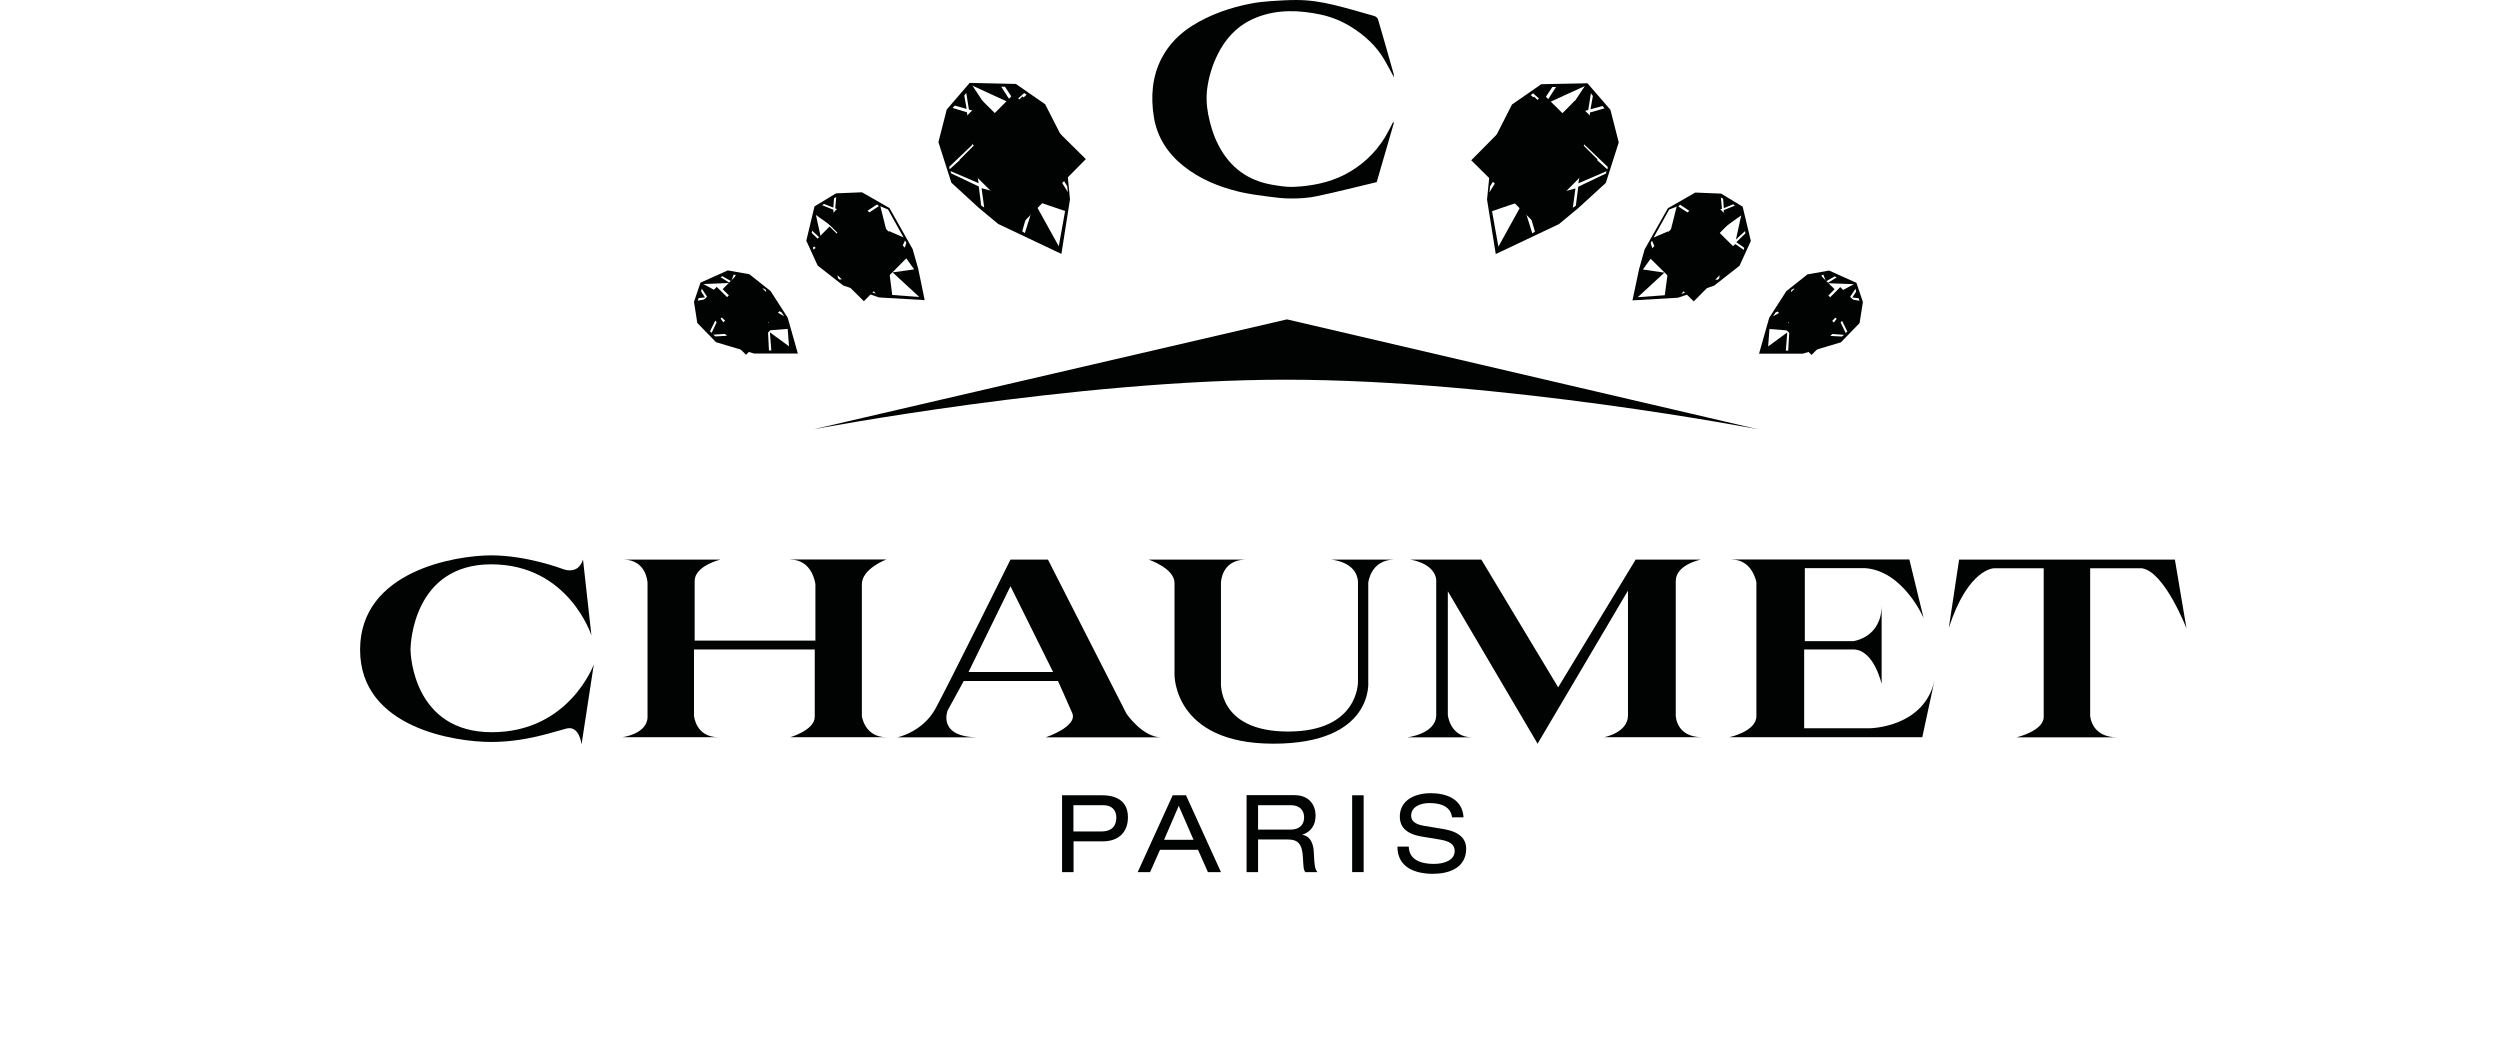
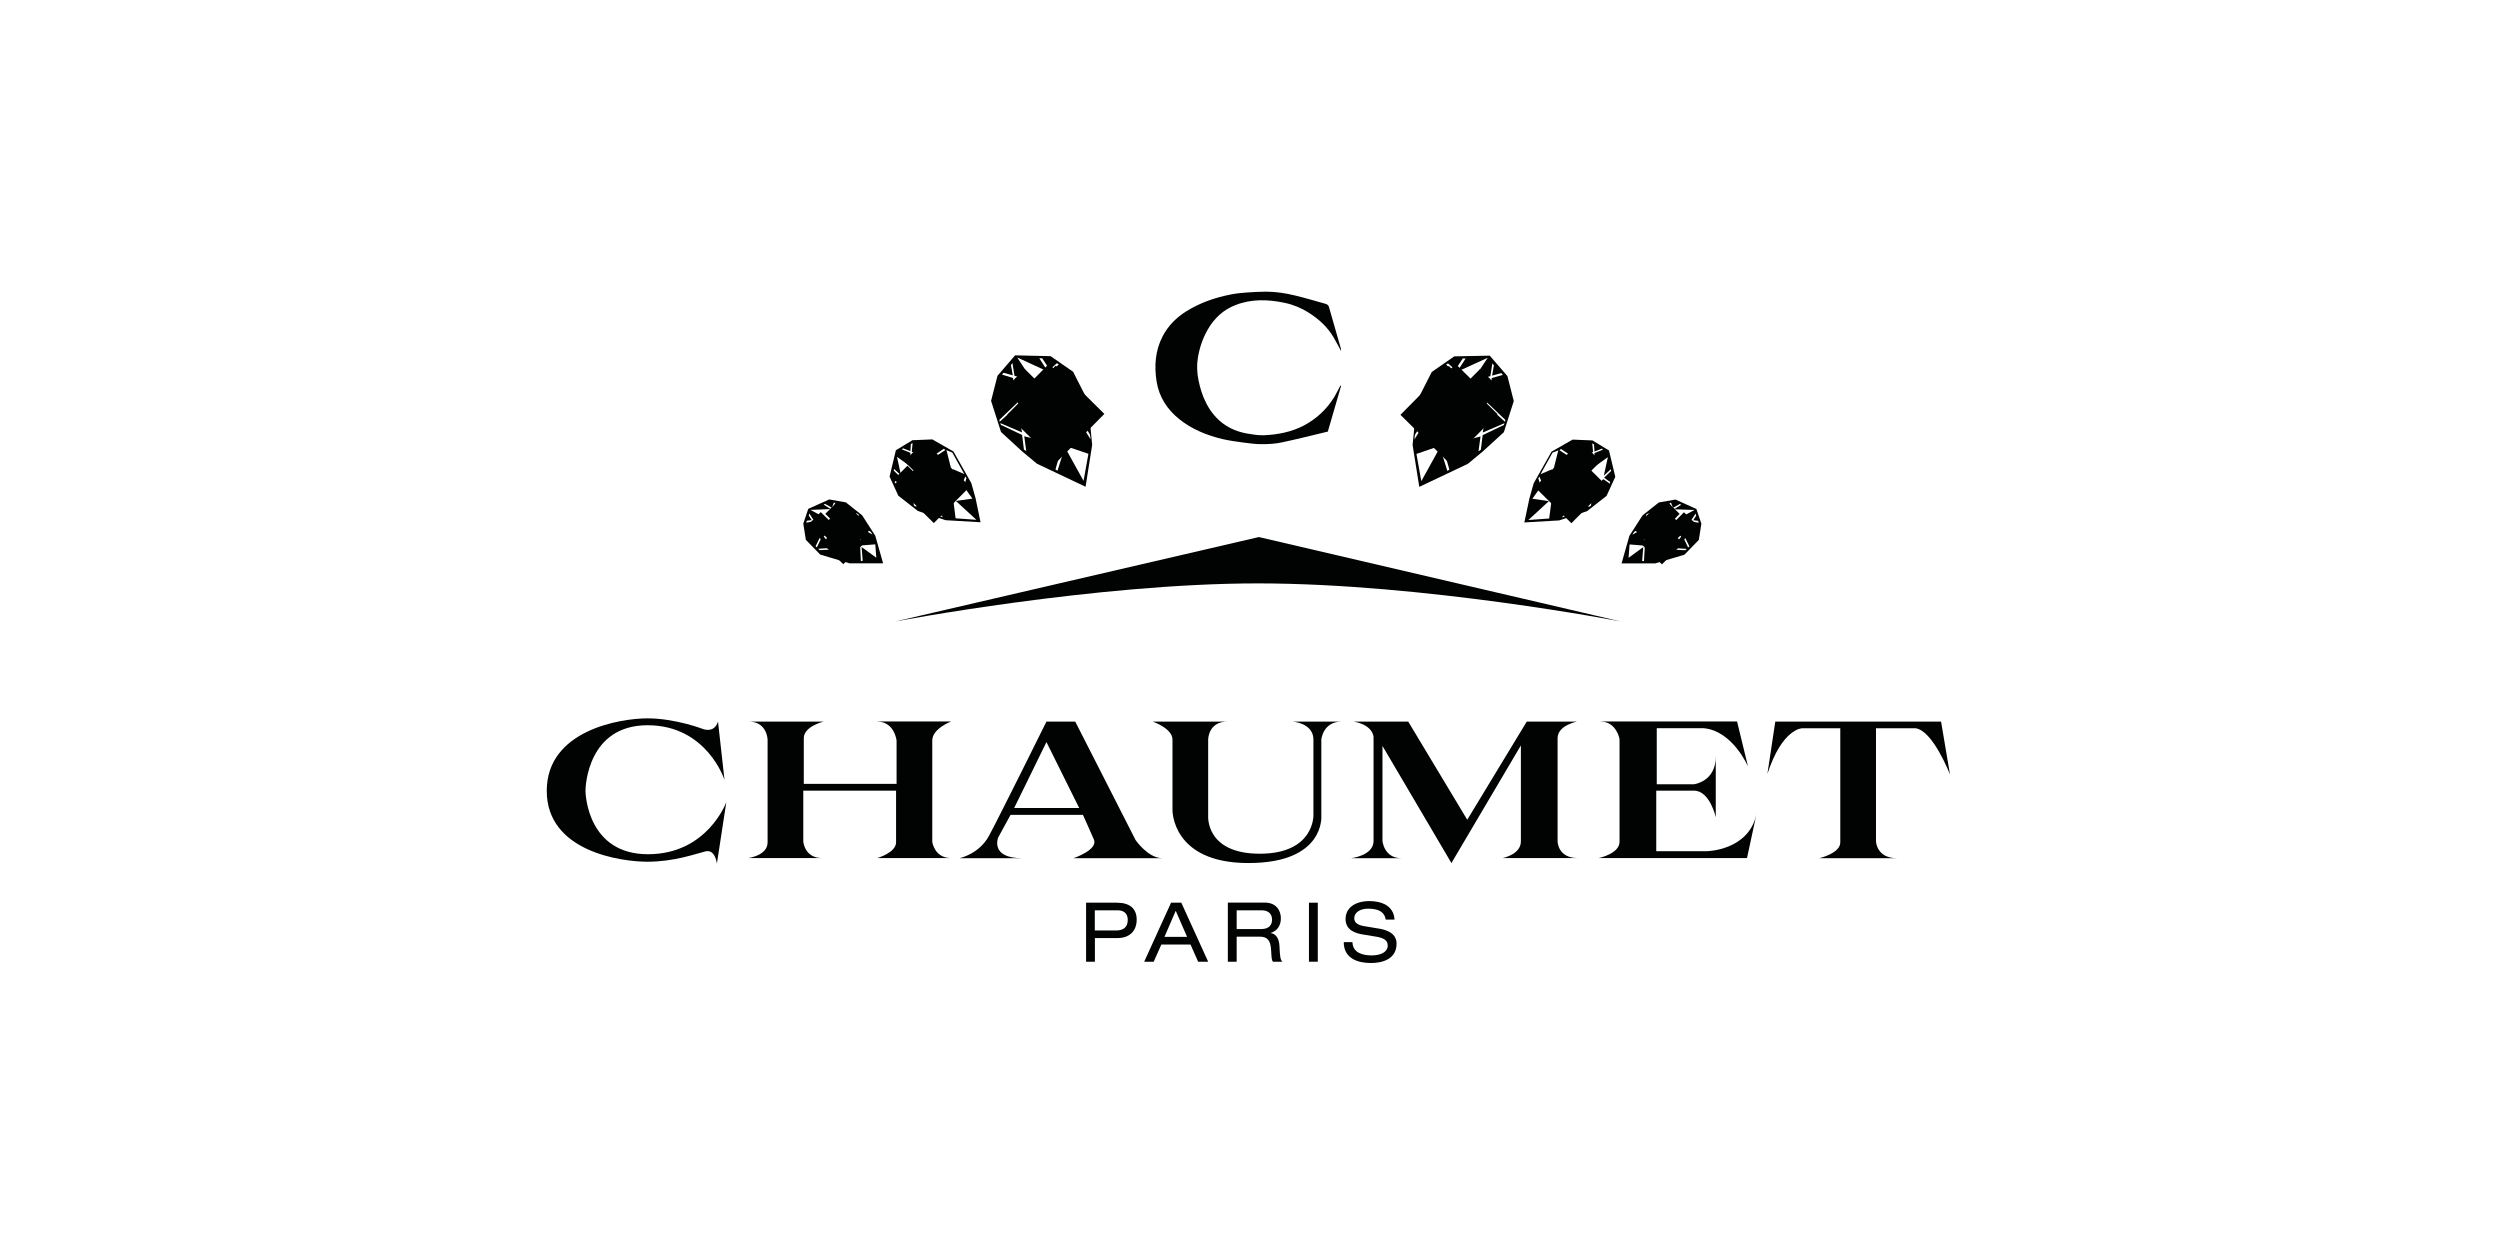
- <svg xmlns="http://www.w3.org/2000/svg" width="212" height="88" viewBox="0 0 212 98" fill="none">
-   <path d="M88.477 13.423L86.658 9.846L83.891 7.927L79.529 7.827L77.36 10.345L76.575 13.423L77.797 17.249L80.401 19.642L82.221 21.15L88.19 23.979L89 18.832L88.477 13.423ZM87.941 23.256L85.648 19.119L84.738 22.01L84.489 21.848L85.299 18.994L80.65 17.773L80.899 19.592L80.612 19.405L80.388 17.611L77.783 16.377L77.709 16.152L80.376 17.299L79.828 13.996L77.634 15.99L77.597 15.754L79.765 13.685L79.266 10.606L77.921 10.195L78.108 9.971L79.242 10.282L79.017 9.023L79.204 8.774L79.454 10.345L81.709 11.005L79.79 8.089L83.554 9.821L82.507 8.188H82.856L83.778 9.584L84.676 8.787L84.9 8.949L83.891 9.833L85.15 12.027L87.854 12.837L88.016 13.248L87.143 14.981L88.739 17.586L88.802 18.146L87.068 15.38L85.872 19.019L88.539 19.929L87.941 23.256Z" fill="#010202" />
-   <path d="M79.553 10.631L81.846 11.329L79.965 13.398L79.553 10.631Z" fill="#010202" />
-   <path d="M80.696 9.486L78.18 12.029L80.723 14.545L83.239 12.002L80.696 9.486Z" fill="#010202" />
-   <path d="M82.507 11.13L84.888 11.89L83.703 10.07L82.507 11.13Z" fill="#010202" />
-   <path d="M83.686 8.87L81.591 10.988L83.708 13.083L85.803 10.966L83.686 8.87Z" fill="#010202" />
-   <path d="M82.22 11.416L85.211 12.264L86.844 15.155L85.398 18.733L82.22 11.416Z" fill="#010202" />
-   <path d="M84.509 9.1L78.565 15.106L84.554 21.032L90.497 15.026L84.509 9.1Z" fill="#010202" />
-   <path d="M74.668 25.388L74.145 23.531L71.951 19.642L69.358 18.159L66.903 18.259L64.872 19.493L64.098 22.733L65.171 25.076L67.576 26.958L70.991 28.092L75.279 28.342L74.668 25.388ZM71.951 25.774L69.309 26.198L70.667 27.731L70.293 27.606L68.885 26.186L67.228 26.397L67.077 26.248L66.953 24.304L65.582 23.007L64.759 23.568L64.734 23.356L65.47 22.833L64.61 21.998L64.647 21.786L65.507 22.584L65.009 20.303L66.741 21.537L66.654 19.804L65.607 19.381L65.757 19.256L66.654 19.605L66.716 18.733L66.927 18.608L66.828 19.68L68.984 20.502L70.779 19.306L70.954 19.468L69.196 20.614L71.639 21.661L71.091 19.48L71.813 19.779L73.284 22.422L71.876 21.811L72.187 25.413L73.421 22.708L73.546 22.92L73.234 23.967L74.281 25.438L72.25 25.724L74.767 28.043L72.213 27.856L71.951 25.774Z" fill="#010202" />
-   <path d="M67.002 21.786L68.822 20.639L66.853 19.879L67.002 21.786Z" fill="#010202" />
-   <path d="M67.829 18.902L65.901 20.851L67.849 22.78L69.778 20.831L67.829 18.902Z" fill="#010202" />
-   <path d="M65.744 22.833C65.595 22.858 66.977 24.029 66.977 24.029L66.853 22.085L65.744 22.833Z" fill="#010202" />
-   <path d="M66.293 21.392L64.635 23.066L66.31 24.723L67.967 23.049L66.293 21.392Z" fill="#010202" />
-   <path d="M67.065 21.96L67.152 24.266L69.096 25.998L71.963 25.625L67.065 21.96Z" fill="#010202" />
-   <path d="M69.487 19.509L65.043 24L69.534 28.445L73.979 23.954L69.487 19.509Z" fill="#010202" />
-   <path d="M62.342 29.999L60.721 27.481L58.727 25.899L56.683 25.537L54.103 26.696L53.492 28.503L53.804 30.498L55.574 32.317L59.176 33.389H63.302L62.342 29.999ZM60.572 33.102L60.485 31.358L57.357 31.657L57.979 32.741L57.693 32.641L57.182 31.682L55.512 31.769L55.312 31.607L57.082 31.482L55.873 29.924L55.163 31.432L55.001 31.295L55.736 29.8L54.639 28.254L53.854 28.391L53.929 28.154L54.527 28.08L54.166 27.519L54.228 27.257L54.739 28.042L56.172 27.793L54.365 26.821L56.87 26.721L55.998 26.173L56.172 26.085L57.007 26.559L57.244 25.936L57.431 25.961L57.194 26.646L58.465 27.481L60.073 27.245L60.285 27.382L60.397 28.678L61.781 29.513L62.005 29.862L60.497 29.015L60.609 31.195L62.342 31.058L62.466 32.704L60.659 31.383L60.796 33.09L60.572 33.102Z" fill="#010202" />
-   <path d="M57.294 31.47L60.41 31.221L56.347 30.348L57.294 31.47Z" fill="#010202" />
-   <path d="M58.364 28.321L55.796 30.917L58.409 33.503L60.977 30.907L58.364 28.321Z" fill="#010202" />
-   <path d="M54.826 28.192L55.81 29.613L56.471 27.918L54.826 28.192Z" fill="#010202" />
-   <path d="M55.639 27.092L53.974 28.776L55.657 30.441L57.323 28.758L55.639 27.092Z" fill="#010202" />
-   <path d="M56.683 27.781L58.204 27.544L57.132 26.821L56.683 27.781Z" fill="#010202" />
-   <path d="M57.434 26.06L56.197 27.309L57.447 28.545L58.682 27.296L57.434 26.06Z" fill="#010202" />
-   <path d="M56.745 27.93L57.892 30.61L60.36 28.94L56.745 27.93Z" fill="#010202" />
-   <path d="M58.541 26.119L55.411 29.282L58.574 32.411L61.704 29.249L58.541 26.119Z" fill="#010202" />
-   <path d="M58.689 27.619L60.198 28.529L60.097 27.469L58.689 27.619Z" fill="#010202" />
-   <path d="M59.428 26.711L58.148 28.004L59.441 29.284L60.721 27.991L59.428 26.711Z" fill="#010202" />
-   <path d="M128.385 18.845L129.207 23.992L135.177 21.163L136.997 19.655L139.602 17.274L140.823 13.448L140.038 10.37L137.869 7.864L133.507 7.952L130.74 9.871L128.921 13.448L128.385 18.845ZM128.858 19.941L131.525 19.032L130.329 15.392L128.609 18.159L128.672 17.598L130.267 14.993L129.394 13.273L129.557 12.862L132.261 12.052L133.52 9.858L132.51 8.974L132.734 8.812L133.631 9.609L134.554 8.213H134.902L133.856 9.846L137.62 8.126L135.688 11.042L137.944 10.382L138.194 8.812L138.38 9.061L138.156 10.32L139.291 10.008L139.477 10.232L138.119 10.619L137.62 13.697L139.788 15.766L139.751 16.003L137.557 14.009L137.009 17.311L139.677 16.165L139.602 16.389L136.997 17.636L136.773 19.43L136.486 19.617L136.735 17.798L132.087 19.019L132.909 21.873L132.659 22.035L131.75 19.144L129.456 23.294L128.858 19.941Z" fill="#010202" />
-   <path d="M137.844 10.656L135.551 11.342L137.433 13.411L137.844 10.656Z" fill="#010202" />
-   <path d="M136.677 9.506L134.161 12.048L136.704 14.564L139.219 12.022L136.677 9.506Z" fill="#010202" />
-   <path d="M132.497 11.915L134.89 11.155L133.694 10.083L132.497 11.915Z" fill="#010202" />
-   <path d="M133.688 8.887L131.592 11.005L133.709 13.1L135.805 10.983L133.688 8.887Z" fill="#010202" />
-   <path d="M135.164 11.441L132.186 12.289L130.553 15.18L131.998 18.757L135.164 11.441Z" fill="#010202" />
-   <path d="M132.836 9.13L126.892 15.137L132.881 21.063L138.825 15.057L132.836 9.13Z" fill="#010202" />
-   <path d="M142.119 28.366L146.406 28.117L149.821 26.983L152.227 25.101L153.298 22.758L152.526 19.518L150.494 18.284L148.051 18.184L145.46 19.667L143.266 23.556L142.742 25.425L142.119 28.366ZM145.173 27.88L142.617 28.067L145.135 25.749L143.104 25.45L144.151 23.992L143.839 22.945L143.963 22.733L145.197 25.438L145.509 21.836L144.113 22.434L145.584 19.792L146.294 19.505L145.745 21.686L148.201 20.639L146.444 19.493L146.618 19.331L148.413 20.527L150.569 19.717L150.469 18.645L150.681 18.77L150.744 19.655L151.641 19.293L151.791 19.418L150.744 19.842L150.656 21.574L152.389 20.34L151.89 22.621L152.75 21.823L152.787 22.035L151.928 22.87L152.663 23.394L152.638 23.605L151.828 23.045L150.445 24.328L150.32 26.273L150.17 26.422L148.513 26.21L147.105 27.631L146.731 27.756L148.089 26.223L145.446 25.799L145.173 27.88Z" fill="#010202" />
-   <path d="M148.563 20.664L150.395 21.811L150.532 19.904L148.563 20.664Z" fill="#010202" />
-   <path d="M149.552 18.918L147.623 20.867L149.571 22.796L151.5 20.847L149.552 18.918Z" fill="#010202" />
-   <path d="M150.333 21.985L150.246 24.279L148.302 26.023L145.435 25.637L150.333 21.985Z" fill="#010202" />
-   <path d="M147.858 19.527L143.413 24.018L147.905 28.463L152.349 23.972L147.858 19.527Z" fill="#010202" />
-   <path d="M154.072 33.402H158.197L161.799 32.33L163.568 30.51L163.88 28.516L163.269 26.709L160.69 25.55L158.645 25.911L156.651 27.494L155.031 30.012L154.072 33.402ZM156.602 33.102L156.738 31.395L154.931 32.716L155.056 31.071L156.788 31.208L156.901 29.027L155.392 29.875L155.617 29.526L157 28.691L157.112 27.394L157.324 27.257L158.932 27.494L160.203 26.659L159.967 25.974L160.153 25.949L160.391 26.572L161.226 26.098L161.4 26.198L160.515 26.746L163.032 26.834L161.226 27.806L162.659 28.055L163.182 27.27L163.244 27.531L162.883 28.092L163.481 28.167L163.556 28.404L162.771 28.267L161.674 29.812L162.41 31.308L162.248 31.445L161.537 29.937L160.328 31.495L162.098 31.619L161.898 31.782L160.228 31.694L159.718 32.654L159.431 32.754L160.054 31.669L156.926 31.37L156.826 33.115L156.602 33.102Z" fill="#010202" />
-   <path d="M156.975 31.233L160.104 31.495L161.051 30.373L156.975 31.233Z" fill="#010202" />
-   <path d="M158.987 28.337L156.42 30.933L159.033 33.519L161.601 30.923L158.987 28.337Z" fill="#010202" />
-   <path d="M161.574 29.638L162.572 28.204L160.913 27.943L161.574 29.638Z" fill="#010202" />
-   <path d="M161.741 27.112L160.076 28.795L161.758 30.461L163.424 28.777L161.741 27.112Z" fill="#010202" />
-   <path d="M159.194 27.569L160.714 27.793L160.266 26.846L159.194 27.569Z" fill="#010202" />
-   <path d="M159.956 26.077L158.721 27.326L159.97 28.562L161.206 27.313L159.956 26.077Z" fill="#010202" />
-   <path d="M160.652 27.955L159.506 30.622L157.037 28.965L160.652 27.955Z" fill="#010202" />
-   <path d="M158.836 26.142L155.706 29.304L158.869 32.434L161.998 29.271L158.836 26.142Z" fill="#010202" />
-   <path d="M157.2 28.553L158.708 27.644L157.287 27.482L157.2 28.553Z" fill="#010202" />
-   <path d="M157.943 26.736L156.663 28.029L157.956 29.309L159.237 28.016L157.943 26.736Z" fill="#010202" />
-   <path d="M110.387 0C109.602 0 108.817 0.05 108.032 0.1C107.359 0.15 106.686 0.212 106.026 0.349C104.106 0.723 102.274 1.359 100.604 2.393C99.357 3.166 98.347 4.175 97.662 5.484C96.74 7.254 96.615 9.161 96.927 11.092C97.238 12.974 98.248 14.507 99.719 15.679C101.265 16.913 103.071 17.648 104.979 18.109C105.838 18.309 106.711 18.433 107.583 18.546C108.356 18.645 109.141 18.757 109.914 18.745C110.724 18.745 111.559 18.695 112.344 18.52C114.238 18.122 116.121 17.636 117.965 17.199C118.526 15.255 119.062 13.423 119.597 11.579C119.573 11.566 119.536 11.553 119.51 11.541C119.261 12.015 119.025 12.501 118.75 12.962C117.815 14.482 116.544 15.654 114.974 16.477C113.454 17.262 111.795 17.573 110.113 17.648C109.441 17.673 108.768 17.561 108.107 17.449C105.801 17.062 104.106 15.803 103.034 13.735C102.548 12.8 102.249 11.815 102.049 10.781C101.875 9.871 101.85 8.986 101.999 8.089C102.199 6.88 102.598 5.721 103.209 4.649C104.007 3.265 105.128 2.219 106.624 1.645C108.592 0.872 110.625 0.947 112.656 1.371C113.715 1.595 114.713 2.007 115.634 2.592C116.869 3.378 117.915 4.337 118.663 5.596C118.975 6.12 119.249 6.668 119.597 7.303C119.573 7.104 119.585 7.004 119.548 6.917C119.074 5.222 118.588 3.527 118.09 1.832C118.053 1.695 117.878 1.545 117.728 1.508C116.457 1.147 115.186 0.773 113.902 0.461C112.755 0.187 111.584 0 110.387 0Z" fill="#010202" />
-   <path d="M64.771 40.543C64.771 40.543 89.424 35.857 109.352 35.857C129.793 35.857 153.996 40.543 153.996 40.543L109.49 30.161L64.771 40.543Z" fill="#010202" />
-   <path d="M21.96 61.357C21.96 68.797 31.046 70.069 34.336 70.069C37.627 70.069 40.256 69.097 41.465 68.797C42.687 68.498 42.873 70.305 42.873 70.305L44.033 62.74C44.033 62.74 41.714 69.147 34.398 69.147C27.082 69.147 26.721 61.955 26.721 61.344C26.721 60.734 27.033 53.293 34.349 53.293C41.665 53.293 43.808 60.011 43.808 60.011L43.011 52.844C42.525 54.39 41.054 53.717 41.054 53.717C41.054 53.717 37.701 52.446 34.349 52.446C30.996 52.446 21.96 53.904 21.96 61.357Z" fill="#010202" />
-   <path d="M62.579 52.844C64.709 52.844 64.959 55.175 64.959 55.175V60.497H53.555V54.876C53.555 53.418 55.998 52.844 55.998 52.844H46.787C49.043 52.844 49.105 55.05 49.105 55.05V67.688C49.105 69.321 46.725 69.62 46.725 69.62H55.811C53.617 69.62 53.493 67.564 53.493 67.564V61.332H64.897V67.688C64.897 68.959 62.579 69.62 62.579 69.62H71.664C69.595 69.62 69.346 67.626 69.346 67.626V55.163C69.346 53.705 71.664 52.832 71.664 52.832H62.579V52.844Z" fill="#010202" />
-   <path d="M83.38 55.362L87.405 63.463H79.416L83.38 55.362ZM83.38 52.845C83.38 52.845 77.522 64.672 76.3 66.916C75.079 69.147 72.698 69.632 72.698 69.632H80.376C76.413 69.632 77.447 67.09 77.447 67.09L78.967 64.311H87.866C87.866 64.311 88.664 66.068 89.212 67.34C89.761 68.611 86.707 69.632 86.707 69.632H97.625C95.856 69.632 94.335 67.401 94.335 67.401L86.919 52.845H83.38Z" fill="#010202" />
-   <path d="M113.628 52.845C113.628 52.845 116.071 52.994 116.196 54.926V64.361C116.196 64.361 116.32 69.084 109.602 69.084C102.897 69.084 103.258 64.423 103.258 64.423V55.051C103.258 55.051 103.258 52.845 105.638 52.845H96.428C96.428 52.845 98.871 53.667 98.871 55.051V63.7C98.871 63.7 98.747 70.231 108.206 70.231C117.666 70.231 117.168 64.423 117.168 64.423V55.051C117.168 55.051 117.354 52.845 119.672 52.845H113.628Z" fill="#010202" />
-   <path d="M142.419 52.845L135.102 64.909L127.848 52.845H121.143C123.586 53.293 123.586 54.752 123.586 54.752V67.576C123.524 69.333 120.844 69.632 120.844 69.632H127.001C124.869 69.632 124.683 67.514 124.683 67.514V55.836L133.158 70.231L141.695 55.774V67.564C141.695 69.197 139.44 69.62 139.44 69.62H148.712C146.207 69.62 146.207 67.564 146.207 67.564V54.876C146.207 53.306 148.588 52.845 148.588 52.845H142.419Z" fill="#010202" />
-   <path d="M151.504 52.844C153.448 52.844 153.822 54.988 153.822 54.988V67.626C153.822 69.084 151.255 69.62 151.255 69.62H169.488L170.648 64.236C169.675 68.71 164.553 68.773 164.553 68.773H158.334V61.332H162.97C164.927 61.332 165.649 64.597 165.649 64.597V57.157C165.649 60.235 162.97 60.547 162.97 60.547H158.396V53.655H164.129C167.731 53.954 169.613 58.366 169.613 58.366L168.267 52.832H151.504V52.844Z" fill="#010202" />
-   <path d="M172.966 52.845L171.994 59.288C173.825 53.667 176.256 53.667 176.256 53.667H180.954V67.701C180.954 69.034 178.387 69.632 178.387 69.632H187.909C185.417 69.632 185.342 67.576 185.342 67.576V53.667H190.227C192.359 53.966 194.44 59.35 194.44 59.35L193.343 52.845H172.966Z" fill="#010202" />
-   <path d="M89.337 76.039H92.141C92.976 76.039 93.375 76.525 93.375 77.21C93.375 77.945 93.013 78.519 91.942 78.519H89.325V76.039H89.337ZM88.252 75.104V82.358H89.337V79.454H92.091C93.625 79.454 94.472 78.557 94.472 77.185C94.472 75.839 93.637 75.104 92.029 75.104H88.252Z" fill="#010202" />
-   <path d="M99.271 76.102L100.667 79.305H97.887L99.271 76.102ZM98.697 75.104L95.395 82.358H96.566L97.501 80.251H101.09L102.025 82.358H103.258L99.956 75.104H98.697Z" fill="#010202" />
-   <path d="M106.761 76.039H109.827C110.699 76.039 111.11 76.512 111.11 77.198C111.11 77.709 110.849 78.345 109.789 78.345H106.761V76.039ZM105.676 75.104V82.358H106.761V79.279H109.59C110.5 79.279 110.936 79.678 110.998 80.974C111.048 81.847 111.048 82.146 111.223 82.358H112.369C112.12 82.071 112.082 81.734 112.02 80.388C111.97 79.529 111.597 78.931 110.961 78.843V78.818C111.758 78.557 112.195 77.908 112.195 77.023C112.195 76.102 111.659 75.092 110.2 75.092H105.676V75.104Z" fill="#010202" />
-   <path d="M116.732 75.104H115.647V82.358H116.732V75.104Z" fill="#010202" />
-   <path d="M120.147 77.123C120.147 78.531 121.442 78.88 122.315 79.018L123.972 79.291C124.807 79.441 125.331 79.715 125.331 80.364C125.331 81.148 124.508 81.585 123.35 81.585C122.24 81.585 121.018 81.249 120.994 79.952H119.922C119.922 81.946 121.63 82.52 123.275 82.52C124.746 82.52 126.415 81.996 126.415 80.139C126.415 78.656 124.783 78.382 124.209 78.282L122.414 77.983C121.517 77.834 121.218 77.472 121.218 77.036C121.218 76.175 122.115 75.839 122.913 75.839C124.658 75.839 124.995 76.612 125.082 77.185H126.166C126.066 75.441 124.521 74.904 123.05 74.904C121.206 74.93 120.147 75.802 120.147 77.123Z" fill="#010202" />
+ <svg xmlns="http://www.w3.org/2000/svg" width="300" height="150" viewBox="0 0 300 150" fill="none">
+   <path d="M130.549 48.105L128.773 44.612L126.072 42.739L121.813 42.641L119.696 45.099L118.929 48.105L120.122 51.84L122.665 54.176L124.441 55.649L130.269 58.411L131.06 53.386L130.549 48.105ZM130.026 57.705L127.787 53.665L126.899 56.488L126.656 56.33L127.447 53.544L122.908 52.351L123.151 54.128L122.871 53.945L122.652 52.193L120.109 50.989L120.036 50.769L122.64 51.889L122.105 48.664L119.963 50.611L119.927 50.38L122.044 48.36L121.557 45.355L120.243 44.953L120.426 44.734L121.533 45.038L121.314 43.809L121.496 43.566L121.74 45.099L123.942 45.744L122.068 42.897L125.743 44.588L124.721 42.994H125.062L125.962 44.357L126.838 43.578L127.057 43.736L126.072 44.6L127.301 46.742L129.941 47.533L130.099 47.934L129.247 49.626L130.805 52.169L130.866 52.716L129.174 50.015L128.006 53.568L130.61 54.456L130.026 57.705Z" fill="#010202" />
+   <path d="M121.837 45.379L124.076 46.06L122.239 48.08L121.837 45.379Z" fill="#010202" />
+   <path d="M122.953 44.261L120.497 46.743L122.979 49.2L125.436 46.717L122.953 44.261Z" fill="#010202" />
+   <path d="M124.721 45.866L127.045 46.608L125.889 44.831L124.721 45.866Z" fill="#010202" />
+   <path d="M125.872 43.66L123.826 45.727L125.893 47.773L127.939 45.705L125.872 43.66Z" fill="#010202" />
+   <path d="M124.441 46.146L127.361 46.973L128.955 49.796L127.544 53.288L124.441 46.146Z" fill="#010202" />
+   <path d="M126.676 43.884L120.873 49.748L126.72 55.534L132.522 49.67L126.676 43.884Z" fill="#010202" />
+   <path d="M117.068 59.786L116.557 57.973L114.415 54.176L111.884 52.728L109.487 52.826L107.504 54.031L106.749 57.194L107.796 59.482L110.144 61.319L113.478 62.426L117.664 62.67L117.068 59.786ZM114.415 60.163L111.836 60.577L113.162 62.073L112.797 61.952L111.422 60.565L109.804 60.771L109.657 60.625L109.536 58.727L108.197 57.462L107.394 58.009L107.37 57.803L108.088 57.291L107.248 56.476L107.285 56.269L108.124 57.048L107.638 54.821L109.329 56.026L109.244 54.335L108.222 53.921L108.368 53.799L109.244 54.14L109.305 53.288L109.511 53.167L109.414 54.213L111.519 55.016L113.271 53.848L113.442 54.006L111.726 55.126L114.111 56.148L113.576 54.018L114.281 54.31L115.717 56.89L114.342 56.294L114.646 59.81L115.851 57.17L115.973 57.377L115.668 58.399L116.69 59.834L114.707 60.114L117.165 62.378L114.671 62.195L114.415 60.163Z" fill="#010202" />
+   <path d="M109.584 56.269L111.361 55.15L109.438 54.408L109.584 56.269Z" fill="#010202" />
+   <path d="M110.391 53.454L108.509 55.357L110.411 57.24L112.294 55.337L110.391 53.454Z" fill="#010202" />
+   <path d="M108.356 57.291C108.21 57.316 109.56 58.46 109.56 58.46L109.439 56.561L108.356 57.291Z" fill="#010202" />
+   <path d="M108.891 55.885L107.273 57.519L108.908 59.137L110.526 57.502L108.891 55.885Z" fill="#010202" />
+   <path d="M109.645 56.44L109.73 58.691L111.628 60.382L114.427 60.017L109.645 56.44Z" fill="#010202" />
+   <path d="M112.01 54.046L107.671 58.431L112.056 62.771L116.395 58.386L112.01 54.046Z" fill="#010202" />
+   <path d="M105.034 64.288L103.452 61.83L101.505 60.285L99.51 59.932L96.991 61.063L96.394 62.828L96.699 64.775L98.427 66.551L101.943 67.597H105.971L105.034 64.288ZM103.306 67.318L103.221 65.614L100.167 65.906L100.775 66.965L100.495 66.867L99.996 65.93L98.366 66.016L98.171 65.858L99.899 65.736L98.719 64.215L98.025 65.687L97.867 65.553L98.585 64.093L97.514 62.584L96.747 62.718L96.82 62.487L97.404 62.414L97.052 61.866L97.112 61.611L97.611 62.377L99.011 62.134L97.246 61.185L99.692 61.088L98.84 60.552L99.011 60.467L99.826 60.929L100.057 60.321L100.24 60.346L100.008 61.015L101.249 61.83L102.819 61.599L103.026 61.733L103.135 62.998L104.486 63.813L104.705 64.154L103.233 63.327L103.342 65.456L105.034 65.322L105.155 66.928L103.391 65.638L103.525 67.305L103.306 67.318Z" fill="#010202" />
+   <path d="M100.106 65.724L103.148 65.48L99.181 64.629L100.106 65.724Z" fill="#010202" />
+   <path d="M101.151 62.65L98.643 65.184L101.195 67.709L103.702 65.175L101.151 62.65Z" fill="#010202" />
+   <path d="M97.697 62.524L98.658 63.911L99.303 62.256L97.697 62.524Z" fill="#010202" />
+   <path d="M98.49 61.45L96.864 63.093L98.507 64.719L100.134 63.076L98.49 61.45Z" fill="#010202" />
+   <path d="M99.51 62.122L100.994 61.891L99.948 61.185L99.51 62.122Z" fill="#010202" />
+   <path d="M100.242 60.442L99.035 61.661L100.255 62.868L101.461 61.648L100.242 60.442Z" fill="#010202" />
+   <path d="M99.57 62.268L100.69 64.884L103.099 63.254L99.57 62.268Z" fill="#010202" />
+   <path d="M101.323 60.5L98.268 63.587L101.355 66.643L104.411 63.555L101.323 60.5Z" fill="#010202" />
+   <path d="M101.468 61.964L102.941 62.852L102.843 61.818L101.468 61.964Z" fill="#010202" />
+   <path d="M102.189 61.077L100.94 62.34L102.202 63.589L103.452 62.327L102.189 61.077Z" fill="#010202" />
+   <path d="M169.511 53.398L170.314 58.423L176.142 55.661L177.919 54.189L180.462 51.864L181.654 48.129L180.888 45.124L178.77 42.678L174.512 42.763L171.81 44.637L170.034 48.129L169.511 53.398ZM169.973 54.468L172.577 53.58L171.409 50.027L169.73 52.728L169.791 52.181L171.348 49.638L170.496 47.959L170.655 47.557L173.295 46.766L174.524 44.625L173.538 43.761L173.757 43.603L174.633 44.381L175.534 43.019H175.874L174.852 44.612L178.527 42.933L176.641 45.781L178.843 45.136L179.087 43.603L179.269 43.846L179.05 45.075L180.158 44.771L180.34 44.99L179.014 45.367L178.527 48.372L180.644 50.392L180.608 50.623L178.466 48.677L177.931 51.901L180.535 50.782L180.462 51.001L177.919 52.217L177.7 53.97L177.42 54.152L177.663 52.376L173.125 53.568L173.928 56.354L173.684 56.513L172.796 53.69L170.557 57.742L169.973 54.468Z" fill="#010202" />
+   <path d="M178.746 45.403L176.507 46.073L178.345 48.093L178.746 45.403Z" fill="#010202" />
+   <path d="M177.607 44.28L175.151 46.762L177.633 49.219L180.089 46.736L177.607 44.28Z" fill="#010202" />
+   <path d="M173.526 46.632L175.862 45.89L174.694 44.844L173.526 46.632Z" fill="#010202" />
+   <path d="M174.688 43.677L172.642 45.744L174.709 47.789L176.755 45.722L174.688 43.677Z" fill="#010202" />
+   <path d="M176.13 46.17L173.222 46.997L171.628 49.82L173.039 53.312L176.13 46.17Z" fill="#010202" />
+   <path d="M173.856 43.914L168.053 49.778L173.9 55.563L179.703 49.7L173.856 43.914Z" fill="#010202" />
+   <path d="M182.92 62.694L187.105 62.45L190.439 61.343L192.788 59.506L193.834 57.218L193.08 54.055L191.096 52.85L188.711 52.753L186.181 54.201L184.039 57.997L183.528 59.822L182.92 62.694ZM185.901 62.219L183.406 62.402L185.864 60.139L183.881 59.847L184.903 58.423L184.599 57.401L184.72 57.194L185.925 59.834L186.229 56.318L184.866 56.902L186.302 54.322L186.996 54.043L186.46 56.172L188.857 55.15L187.142 54.03L187.312 53.872L189.064 55.04L191.169 54.249L191.072 53.203L191.279 53.325L191.34 54.189L192.216 53.836L192.362 53.957L191.34 54.371L191.254 56.062L192.946 54.858L192.459 57.084L193.299 56.306L193.335 56.513L192.496 57.328L193.214 57.839L193.189 58.046L192.398 57.498L191.048 58.752L190.926 60.65L190.78 60.796L189.162 60.589L187.787 61.976L187.422 62.098L188.748 60.601L186.168 60.187L185.901 62.219Z" fill="#010202" />
+   <path d="M189.211 55.174L190.999 56.294L191.133 54.432L189.211 55.174Z" fill="#010202" />
+   <path d="M190.176 53.47L188.293 55.372L190.195 57.255L192.078 55.353L190.176 53.47Z" fill="#010202" />
+   <path d="M190.938 56.464L190.853 58.703L188.955 60.406L186.156 60.029L190.938 56.464Z" fill="#010202" />
+   <path d="M188.522 54.064L184.183 58.449L188.568 62.788L192.907 58.403L188.522 54.064Z" fill="#010202" />
+   <path d="M194.589 67.61H198.616L202.133 66.563L203.86 64.787L204.165 62.84L203.568 61.076L201.05 59.944L199.054 60.297L197.107 61.842L195.525 64.3L194.589 67.61ZM197.059 67.318L197.192 65.651L195.428 66.94L195.55 65.334L197.241 65.468L197.351 63.339L195.878 64.166L196.097 63.825L197.448 63.01L197.557 61.745L197.764 61.611L199.334 61.842L200.575 61.027L200.344 60.358L200.526 60.333L200.758 60.942L201.573 60.479L201.743 60.577L200.879 61.112L203.337 61.197L201.573 62.146L202.972 62.39L203.483 61.623L203.544 61.879L203.191 62.426L203.775 62.499L203.848 62.73L203.082 62.596L202.011 64.105L202.729 65.566L202.571 65.699L201.877 64.227L200.697 65.748L202.425 65.87L202.23 66.028L200.599 65.943L200.101 66.88L199.821 66.977L200.429 65.918L197.375 65.626L197.278 67.33L197.059 67.318Z" fill="#010202" />
+   <path d="M197.424 65.492L200.478 65.748L201.403 64.653L197.424 65.492Z" fill="#010202" />
+   <path d="M199.388 62.665L196.881 65.2L199.432 67.724L201.94 65.19L199.388 62.665Z" fill="#010202" />
+   <path d="M201.913 63.935L202.887 62.536L201.268 62.28L201.913 63.935Z" fill="#010202" />
+   <path d="M202.076 61.469L200.45 63.112L202.093 64.738L203.719 63.095L202.076 61.469Z" fill="#010202" />
+   <path d="M199.59 61.915L201.074 62.134L200.636 61.209L199.59 61.915Z" fill="#010202" />
+   <path d="M200.334 60.459L199.128 61.678L200.347 62.885L201.554 61.666L200.334 60.459Z" fill="#010202" />
+   <path d="M201.013 62.292L199.894 64.896L197.484 63.278L201.013 62.292Z" fill="#010202" />
+   <path d="M199.24 60.522L196.184 63.61L199.272 66.665L202.327 63.578L199.24 60.522Z" fill="#010202" />
+   <path d="M197.643 62.876L199.115 61.988L197.728 61.83L197.643 62.876Z" fill="#010202" />
+   <path d="M198.368 61.102L197.118 62.364L198.381 63.614L199.631 62.351L198.368 61.102Z" fill="#010202" />
+   <path d="M151.94 35C151.174 35 150.407 35.049 149.641 35.097C148.984 35.146 148.327 35.207 147.682 35.341C145.808 35.706 144.019 36.326 142.389 37.336C141.172 38.091 140.186 39.076 139.517 40.354C138.617 42.082 138.495 43.943 138.799 45.829C139.103 47.667 140.089 49.163 141.525 50.307C143.034 51.512 144.798 52.23 146.66 52.68C147.499 52.874 148.351 52.996 149.203 53.106C149.957 53.203 150.724 53.312 151.478 53.3C152.269 53.3 153.084 53.252 153.851 53.081C155.7 52.692 157.538 52.217 159.338 51.791C159.886 49.893 160.409 48.105 160.932 46.304C160.908 46.292 160.872 46.279 160.847 46.267C160.604 46.73 160.373 47.204 160.105 47.654C159.192 49.139 157.951 50.283 156.418 51.086C154.934 51.852 153.315 52.157 151.673 52.23C151.016 52.254 150.359 52.144 149.714 52.035C147.463 51.658 145.808 50.429 144.761 48.409C144.287 47.496 143.995 46.535 143.8 45.525C143.63 44.637 143.605 43.773 143.751 42.897C143.946 41.717 144.336 40.585 144.932 39.539C145.711 38.188 146.806 37.166 148.266 36.606C150.188 35.852 152.172 35.925 154.155 36.339C155.189 36.557 156.163 36.959 157.063 37.531C158.268 38.297 159.29 39.234 160.02 40.463C160.324 40.974 160.592 41.51 160.932 42.13C160.908 41.936 160.92 41.838 160.884 41.753C160.421 40.098 159.947 38.444 159.46 36.789C159.424 36.655 159.253 36.509 159.107 36.472C157.866 36.119 156.625 35.754 155.372 35.45C154.252 35.182 153.109 35 151.94 35Z" fill="#010202" />
+   <path d="M107.406 74.582C107.406 74.582 131.474 70.007 150.93 70.007C170.886 70.007 194.515 74.582 194.515 74.582L151.064 64.446L107.406 74.582Z" fill="#010202" />
+   <path d="M65.61 94.902C65.61 102.166 74.48 103.407 77.693 103.407C80.905 103.407 83.472 102.458 84.653 102.166C85.845 101.874 86.028 103.638 86.028 103.638L87.159 96.253C87.159 96.253 84.896 102.507 77.753 102.507C70.611 102.507 70.258 95.486 70.258 94.89C70.258 94.294 70.562 87.029 77.705 87.029C84.847 87.029 86.94 93.588 86.94 93.588L86.161 86.591C85.687 88.1 84.251 87.443 84.251 87.443C84.251 87.443 80.978 86.202 77.705 86.202C74.432 86.202 65.61 87.626 65.61 94.902Z" fill="#010202" />
+   <path d="M105.265 86.591C107.345 86.591 107.589 88.867 107.589 88.867V94.062H96.455V88.575C96.455 87.151 98.84 86.591 98.84 86.591H89.848C92.051 86.591 92.111 88.745 92.111 88.745V101.083C92.111 102.677 89.787 102.969 89.787 102.969H98.658C96.516 102.969 96.394 100.962 96.394 100.962V94.878H107.528V101.083C107.528 102.324 105.265 102.969 105.265 102.969H114.135C112.115 102.969 111.872 101.022 111.872 101.022V88.855C111.872 87.431 114.135 86.579 114.135 86.579H105.265V86.591Z" fill="#010202" />
+   <path d="M125.573 89.049L129.503 96.958H121.703L125.573 89.049ZM125.573 86.591C125.573 86.591 119.854 98.139 118.661 100.329C117.469 102.507 115.145 102.981 115.145 102.981H122.64C118.771 102.981 119.781 100.499 119.781 100.499L121.265 97.786H129.953C129.953 97.786 130.732 99.501 131.267 100.743C131.803 101.984 128.821 102.981 128.821 102.981H139.48C137.753 102.981 136.268 100.803 136.268 100.803L129.028 86.591H125.573Z" fill="#010202" />
+   <path d="M155.104 86.591C155.104 86.591 157.489 86.737 157.611 88.623V97.835C157.611 97.835 157.732 102.446 151.174 102.446C144.628 102.446 144.98 97.895 144.98 97.895V88.745C144.98 88.745 144.98 86.591 147.304 86.591H138.312C138.312 86.591 140.697 87.394 140.697 88.745V97.19C140.697 97.19 140.576 103.565 149.811 103.565C159.046 103.565 158.56 97.895 158.56 97.895V88.745C158.56 88.745 158.742 86.591 161.005 86.591H155.104Z" fill="#010202" />
+   <path d="M183.212 86.591L176.069 98.37L168.987 86.591H162.441C164.826 87.029 164.826 88.453 164.826 88.453V100.974C164.765 102.689 162.149 102.981 162.149 102.981H168.16C166.079 102.981 165.897 100.913 165.897 100.913V89.512L174.171 103.565L182.506 89.451V100.962C182.506 102.556 180.304 102.969 180.304 102.969H189.356C186.911 102.969 186.911 100.962 186.911 100.962V88.575C186.911 87.042 189.235 86.591 189.235 86.591H183.212Z" fill="#010202" />
+   <path d="M192.082 86.591C193.98 86.591 194.345 88.684 194.345 88.684V101.022C194.345 102.446 191.839 102.969 191.839 102.969H209.64L210.772 97.713C209.822 102.081 204.822 102.142 204.822 102.142H198.75V94.878H203.276C205.187 94.878 205.892 98.066 205.892 98.066V90.801C205.892 93.807 203.276 94.111 203.276 94.111H198.811V87.382H204.408C207.924 87.674 209.762 91.982 209.762 91.982L208.448 86.579H192.082V86.591Z" fill="#010202" />
+   <path d="M213.035 86.591L212.086 92.882C213.874 87.394 216.247 87.394 216.247 87.394H220.834V101.095C220.834 102.397 218.328 102.981 218.328 102.981H227.624C225.191 102.981 225.118 100.974 225.118 100.974V87.394H229.887C231.968 87.686 234 92.943 234 92.943L232.929 86.591H213.035Z" fill="#010202" />
+   <path d="M131.389 109.236H134.127C134.942 109.236 135.331 109.71 135.331 110.379C135.331 111.097 134.978 111.657 133.932 111.657H131.377V109.236H131.389ZM130.33 108.323V115.405H131.389V112.57H134.078C135.575 112.57 136.402 111.694 136.402 110.355C136.402 109.041 135.587 108.323 134.017 108.323H130.33Z" fill="#010202" />
+   <path d="M141.087 109.297L142.45 112.424H139.736L141.087 109.297ZM140.527 108.323L137.303 115.405H138.446L139.359 113.348H142.863L143.776 115.405H144.98L141.756 108.323H140.527Z" fill="#010202" />
+   <path d="M148.4 109.236H151.393C152.245 109.236 152.646 109.698 152.646 110.367C152.646 110.866 152.391 111.487 151.356 111.487H148.4V109.236ZM147.341 108.323V115.405H148.4V112.399H151.162C152.05 112.399 152.476 112.789 152.537 114.054C152.585 114.906 152.585 115.198 152.756 115.405H153.875C153.632 115.125 153.595 114.796 153.534 113.482C153.486 112.643 153.121 112.059 152.5 111.973V111.949C153.279 111.694 153.705 111.061 153.705 110.197C153.705 109.297 153.182 108.311 151.758 108.311H147.341V108.323Z" fill="#010202" />
+   <path d="M158.134 108.323H157.075V115.405H158.134V108.323Z" fill="#010202" />
+   <path d="M161.468 110.294C161.468 111.669 162.733 112.01 163.585 112.144L165.203 112.411C166.018 112.557 166.529 112.825 166.529 113.458C166.529 114.224 165.726 114.65 164.595 114.65C163.512 114.65 162.319 114.322 162.295 113.056H161.249C161.249 115.003 162.916 115.563 164.522 115.563C165.958 115.563 167.588 115.052 167.588 113.239C167.588 111.791 165.994 111.523 165.434 111.426L163.682 111.134C162.806 110.988 162.514 110.635 162.514 110.209C162.514 109.369 163.39 109.041 164.169 109.041C165.872 109.041 166.201 109.795 166.286 110.355H167.345C167.247 108.652 165.739 108.128 164.303 108.128C162.502 108.153 161.468 109.004 161.468 110.294Z" fill="#010202" />
</svg>
